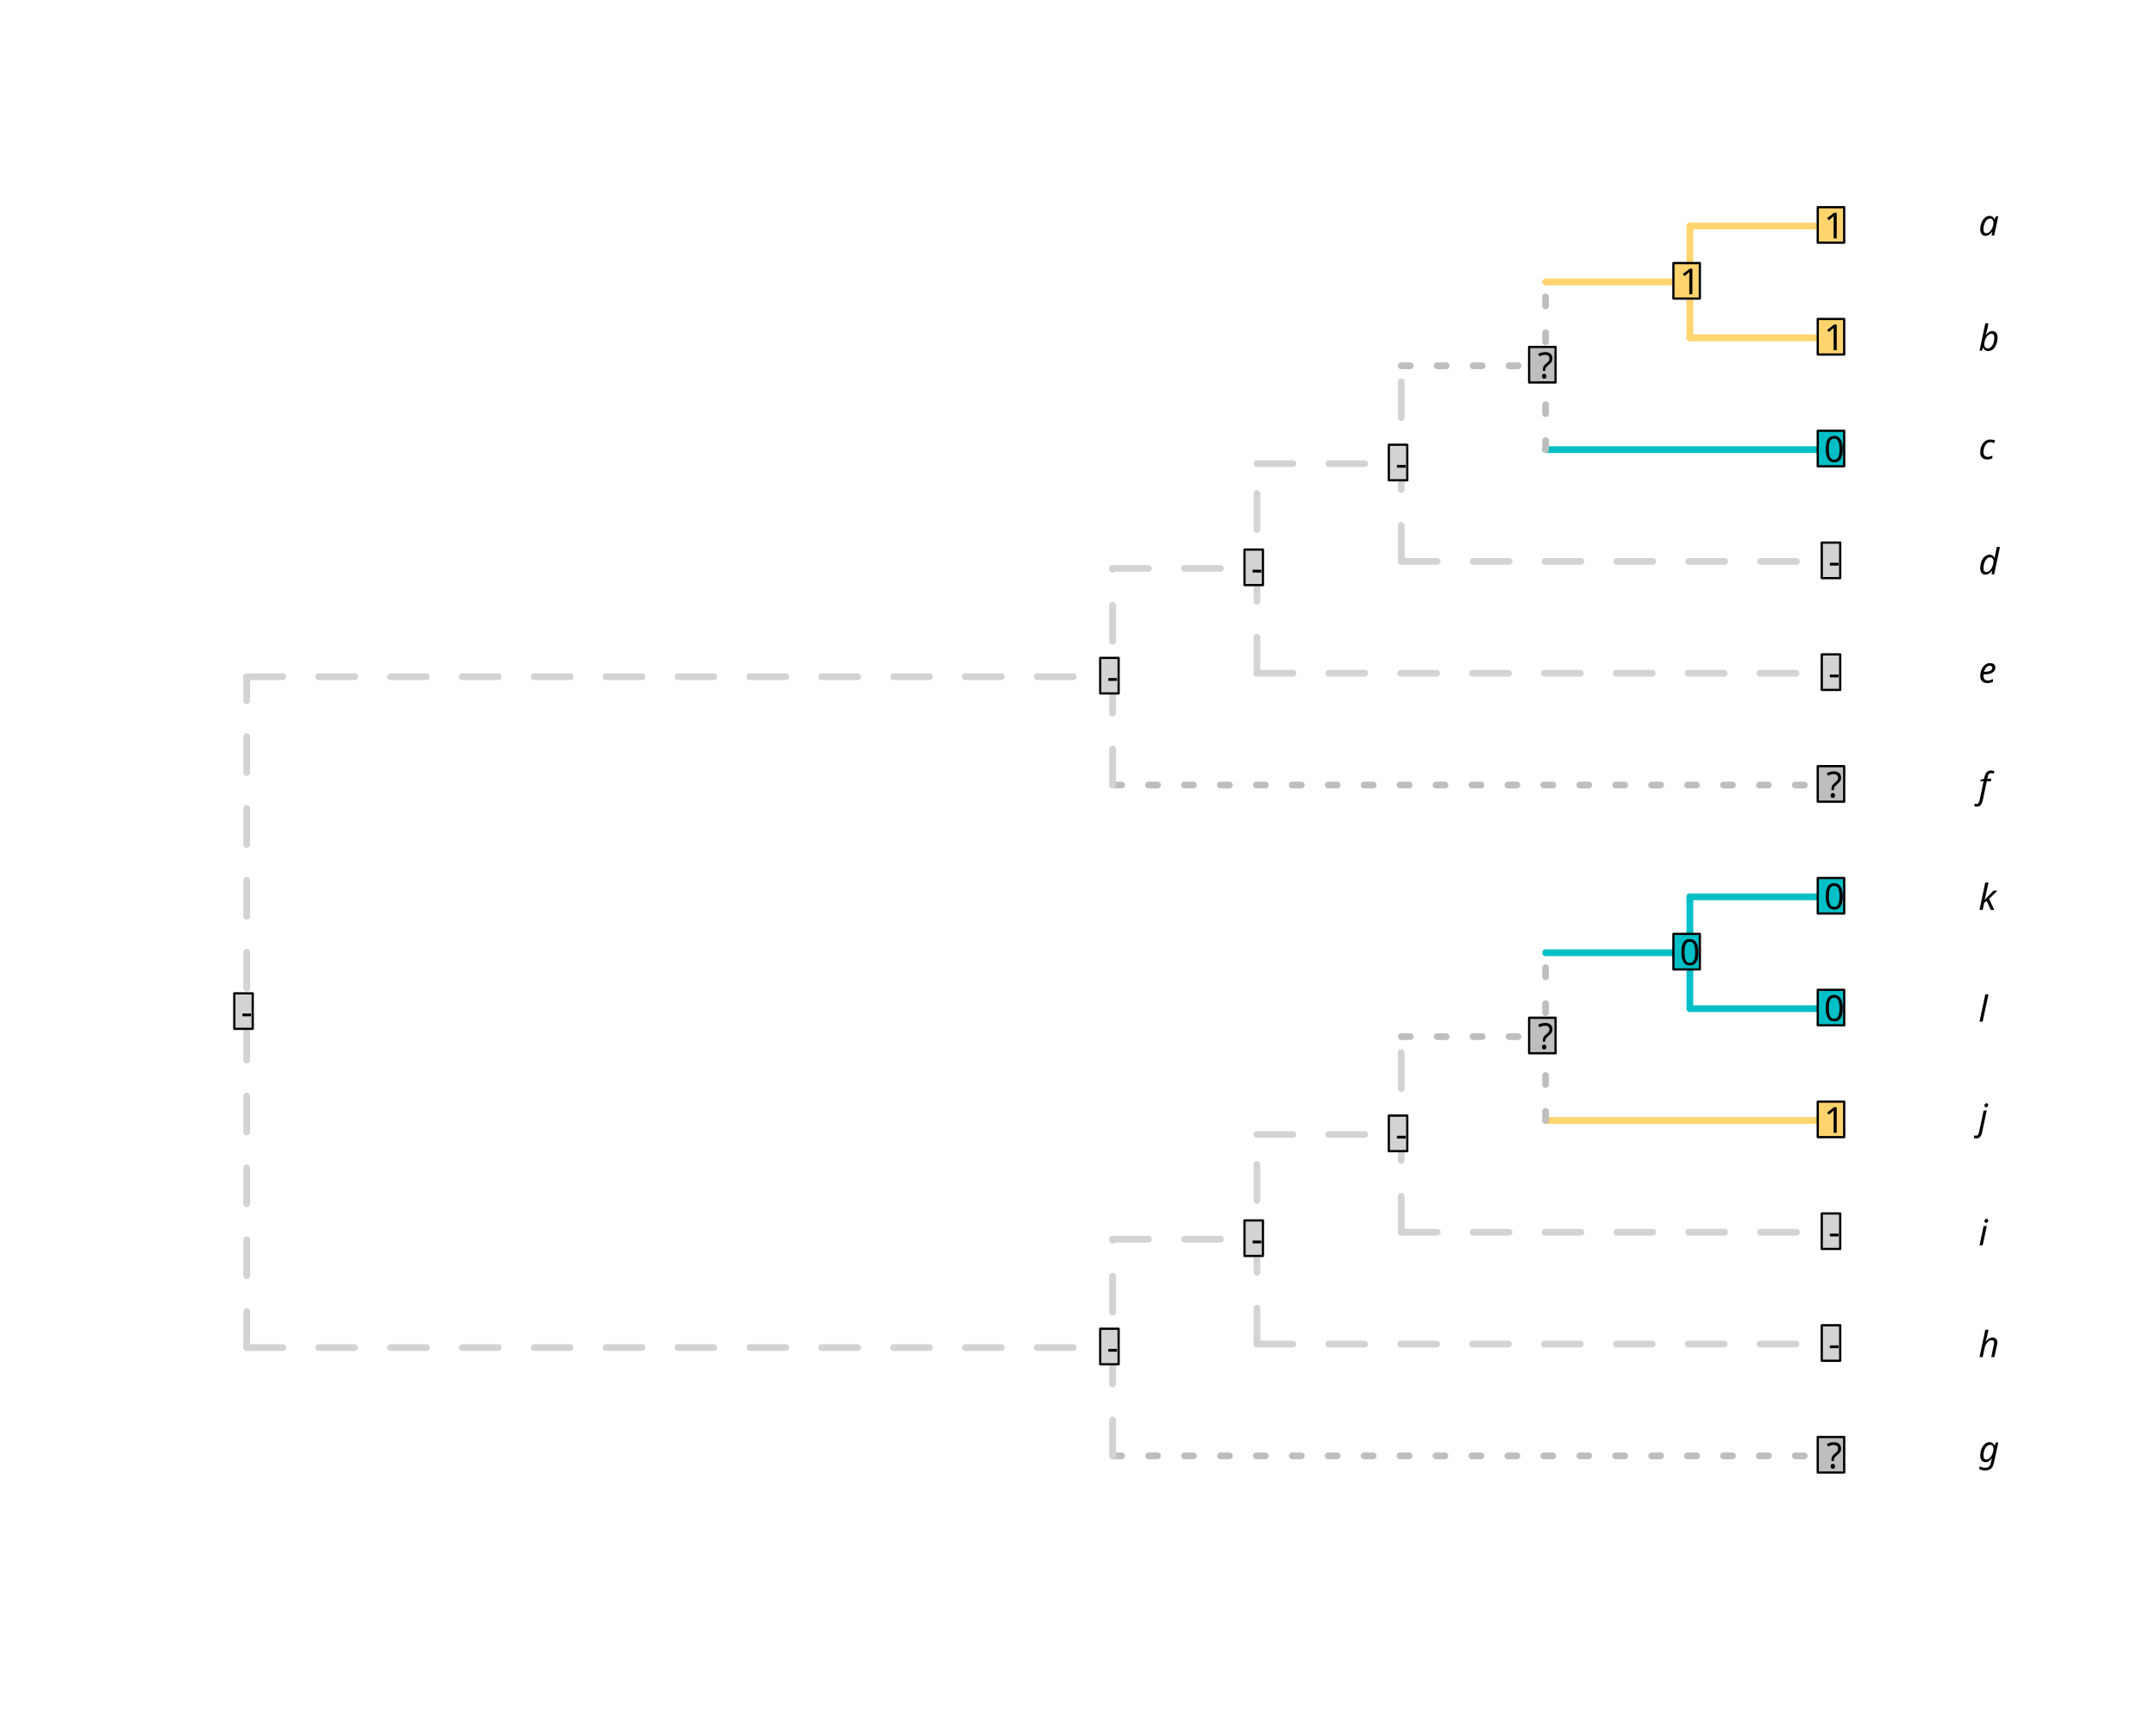
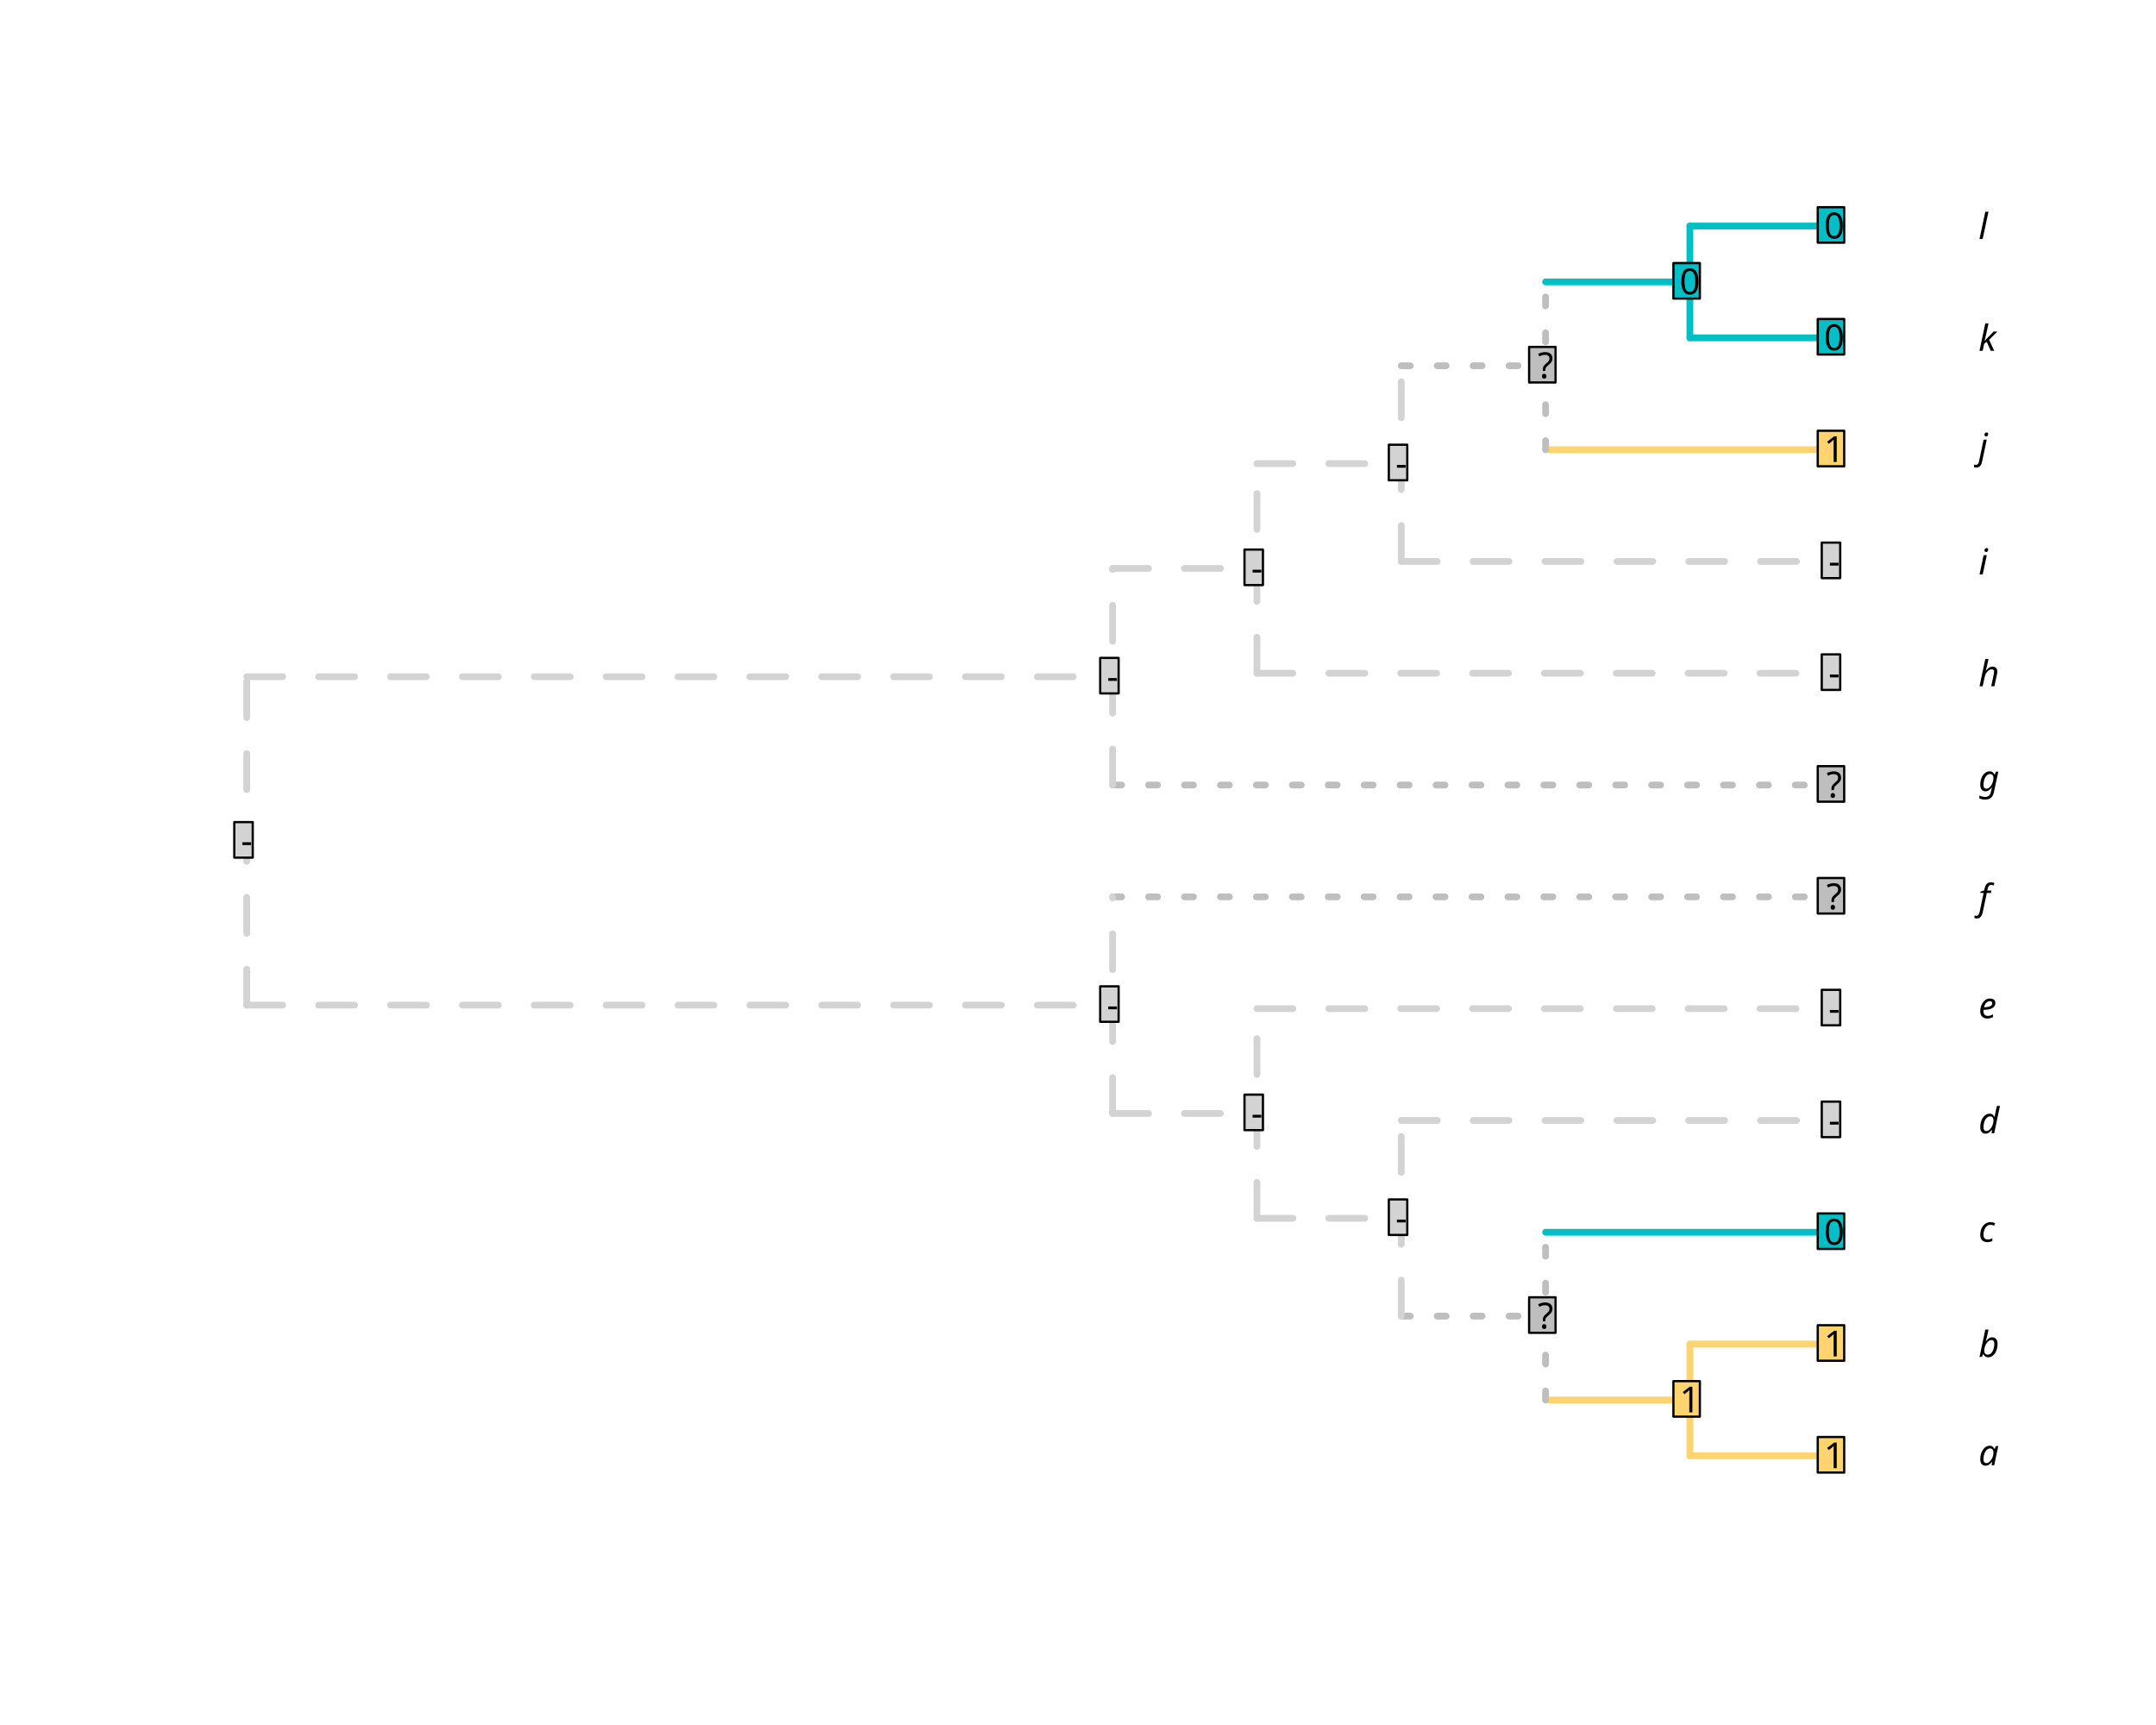
<svg xmlns="http://www.w3.org/2000/svg" class="svglite" data-engine-version="2.0" width="720.00pt" height="576.00pt" viewBox="0 0 720.00 576.00">
  <defs>
    <style type="text/css">
    .svglite line, .svglite polyline, .svglite polygon, .svglite path, .svglite rect, .svglite circle {
      fill: none;
      stroke: #000000;
      stroke-linecap: round;
      stroke-linejoin: round;
      stroke-miterlimit: 10.00;
    }
  </style>
  </defs>
  <rect width="100%" height="100%" style="stroke: none; fill: #FFFFFF;" />
  <defs>
    <clipPath id="cpMC4wMHw3MjAuMDB8MC4wMHw1NzYuMDA=">
      <rect x="0.00" y="0.00" width="720.00" height="576.00" />
    </clipPath>
  </defs>
  <g clip-path="url(#cpMC4wMHw3MjAuMDB8MC4wMHw1NzYuMDA=)">
</g>
  <defs>
    <clipPath id="cpNTkuMDR8Njg5Ljc2fDU5LjA0fDUwMi41Ng==">
      <rect x="59.04" y="59.04" width="630.72" height="443.52" />
    </clipPath>
  </defs>
  <g clip-path="url(#cpNTkuMDR8Njg5Ljc2fDU5LjA0fDUwMi41Ng==)">
-     <line x1="82.40" y1="449.97" x2="371.56" y2="449.97" style="stroke-width: 2.25; stroke: #D3D3D3; stroke-dasharray: 12.00,12.00;" />
-     <line x1="371.56" y1="486.13" x2="612.54" y2="486.13" style="stroke-width: 2.25; stroke: #BEBEBE; stroke-dasharray: 3.00,9.00;" />
-     <line x1="371.56" y1="413.80" x2="419.76" y2="413.80" style="stroke-width: 2.25; stroke: #D3D3D3; stroke-dasharray: 12.00,12.00;" />
-     <line x1="419.76" y1="448.80" x2="612.54" y2="448.80" style="stroke-width: 2.25; stroke: #D3D3D3; stroke-dasharray: 12.00,12.00;" />
-     <line x1="419.76" y1="378.80" x2="467.95" y2="378.80" style="stroke-width: 2.25; stroke: #D3D3D3; stroke-dasharray: 12.00,12.00;" />
-     <line x1="467.95" y1="411.47" x2="612.54" y2="411.47" style="stroke-width: 2.25; stroke: #D3D3D3; stroke-dasharray: 12.00,12.00;" />
-     <line x1="467.95" y1="346.13" x2="516.15" y2="346.13" style="stroke-width: 2.25; stroke: #BEBEBE; stroke-dasharray: 3.00,9.00;" />
-     <line x1="516.15" y1="374.13" x2="612.54" y2="374.13" style="stroke-width: 2.25; stroke: #FFD46F;" />
-     <line x1="516.15" y1="318.13" x2="564.34" y2="318.13" style="stroke-width: 2.25; stroke: #00BFC6;" />
-     <line x1="564.34" y1="336.80" x2="612.54" y2="336.80" style="stroke-width: 2.25; stroke: #00BFC6;" />
-     <line x1="564.34" y1="299.47" x2="612.54" y2="299.47" style="stroke-width: 2.25; stroke: #00BFC6;" />
+     <line x1="82.40" y1="335.63" x2="371.56" y2="335.63" style="stroke-width: 2.25; stroke: #D3D3D3; stroke-dasharray: 12.00,12.00;" />
+     <line x1="371.56" y1="371.80" x2="419.76" y2="371.80" style="stroke-width: 2.25; stroke: #D3D3D3; stroke-dasharray: 12.00,12.00;" />
+     <line x1="419.76" y1="406.80" x2="467.95" y2="406.80" style="stroke-width: 2.25; stroke: #D3D3D3; stroke-dasharray: 12.00,12.00;" />
+     <line x1="467.95" y1="439.47" x2="516.15" y2="439.47" style="stroke-width: 2.25; stroke: #BEBEBE; stroke-dasharray: 3.00,9.00;" />
+     <line x1="516.15" y1="467.47" x2="564.34" y2="467.47" style="stroke-width: 2.25; stroke: #FFD46F;" />
+     <line x1="564.34" y1="486.13" x2="612.54" y2="486.13" style="stroke-width: 2.25; stroke: #FFD46F;" />
+     <line x1="564.34" y1="448.80" x2="612.54" y2="448.80" style="stroke-width: 2.25; stroke: #FFD46F;" />
+     <line x1="516.15" y1="411.47" x2="612.54" y2="411.47" style="stroke-width: 2.25; stroke: #00BFC6;" />
+     <line x1="467.95" y1="374.13" x2="612.54" y2="374.13" style="stroke-width: 2.25; stroke: #D3D3D3; stroke-dasharray: 12.00,12.00;" />
+     <line x1="419.76" y1="336.80" x2="612.54" y2="336.80" style="stroke-width: 2.25; stroke: #D3D3D3; stroke-dasharray: 12.00,12.00;" />
+     <line x1="371.56" y1="299.47" x2="612.54" y2="299.47" style="stroke-width: 2.25; stroke: #BEBEBE; stroke-dasharray: 3.00,9.00;" />
    <line x1="82.40" y1="225.97" x2="371.56" y2="225.97" style="stroke-width: 2.25; stroke: #D3D3D3; stroke-dasharray: 12.00,12.00;" />
    <line x1="371.56" y1="262.13" x2="612.54" y2="262.13" style="stroke-width: 2.25; stroke: #BEBEBE; stroke-dasharray: 3.00,9.00;" />
    <line x1="371.56" y1="189.80" x2="419.76" y2="189.80" style="stroke-width: 2.25; stroke: #D3D3D3; stroke-dasharray: 12.00,12.00;" />
    <line x1="419.76" y1="224.80" x2="612.54" y2="224.80" style="stroke-width: 2.25; stroke: #D3D3D3; stroke-dasharray: 12.00,12.00;" />
    <line x1="419.76" y1="154.80" x2="467.95" y2="154.80" style="stroke-width: 2.25; stroke: #D3D3D3; stroke-dasharray: 12.00,12.00;" />
    <line x1="467.95" y1="187.47" x2="612.54" y2="187.47" style="stroke-width: 2.25; stroke: #D3D3D3; stroke-dasharray: 12.00,12.00;" />
    <line x1="467.95" y1="122.13" x2="516.15" y2="122.13" style="stroke-width: 2.25; stroke: #BEBEBE; stroke-dasharray: 3.00,9.00;" />
-     <line x1="516.15" y1="150.13" x2="612.54" y2="150.13" style="stroke-width: 2.25; stroke: #00BFC6;" />
-     <line x1="516.15" y1="94.13" x2="564.34" y2="94.13" style="stroke-width: 2.25; stroke: #FFD46F;" />
-     <line x1="564.34" y1="112.80" x2="612.54" y2="112.80" style="stroke-width: 2.25; stroke: #FFD46F;" />
-     <line x1="564.34" y1="75.47" x2="612.54" y2="75.47" style="stroke-width: 2.25; stroke: #FFD46F;" />
-     <line x1="82.40" y1="449.97" x2="82.40" y2="225.97" style="stroke-width: 2.25; stroke: #D3D3D3; stroke-dasharray: 12.00,12.00;" />
+     <line x1="516.15" y1="150.13" x2="612.54" y2="150.13" style="stroke-width: 2.25; stroke: #FFD46F;" />
+     <line x1="516.15" y1="94.13" x2="564.34" y2="94.13" style="stroke-width: 2.25; stroke: #00BFC6;" />
+     <line x1="564.34" y1="112.80" x2="612.54" y2="112.80" style="stroke-width: 2.25; stroke: #00BFC6;" />
+     <line x1="564.34" y1="75.47" x2="612.54" y2="75.47" style="stroke-width: 2.25; stroke: #00BFC6;" />
+     <line x1="82.40" y1="335.63" x2="82.40" y2="225.97" style="stroke-width: 2.25; stroke: #D3D3D3; stroke-dasharray: 12.00,12.00;" />
+     <line x1="371.56" y1="371.80" x2="371.56" y2="299.47" style="stroke-width: 2.25; stroke: #D3D3D3; stroke-dasharray: 12.00,12.00;" />
+     <line x1="419.76" y1="406.80" x2="419.76" y2="336.80" style="stroke-width: 2.25; stroke: #D3D3D3; stroke-dasharray: 12.00,12.00;" />
+     <line x1="467.95" y1="439.47" x2="467.95" y2="374.13" style="stroke-width: 2.25; stroke: #D3D3D3; stroke-dasharray: 12.00,12.00;" />
+     <line x1="516.15" y1="467.47" x2="516.15" y2="411.47" style="stroke-width: 2.25; stroke: #BEBEBE; stroke-dasharray: 3.00,9.00;" />
+     <line x1="564.34" y1="486.13" x2="564.34" y2="448.80" style="stroke-width: 2.25; stroke: #FFD46F;" />
    <line x1="371.56" y1="262.13" x2="371.56" y2="189.80" style="stroke-width: 2.25; stroke: #D3D3D3; stroke-dasharray: 12.00,12.00;" />
    <line x1="419.76" y1="224.80" x2="419.76" y2="154.80" style="stroke-width: 2.25; stroke: #D3D3D3; stroke-dasharray: 12.00,12.00;" />
    <line x1="467.95" y1="187.47" x2="467.95" y2="122.13" style="stroke-width: 2.25; stroke: #D3D3D3; stroke-dasharray: 12.00,12.00;" />
    <line x1="516.15" y1="150.13" x2="516.15" y2="94.13" style="stroke-width: 2.25; stroke: #BEBEBE; stroke-dasharray: 3.00,9.00;" />
-     <line x1="564.34" y1="112.80" x2="564.34" y2="75.47" style="stroke-width: 2.25; stroke: #FFD46F;" />
-     <line x1="371.56" y1="486.13" x2="371.56" y2="413.80" style="stroke-width: 2.25; stroke: #D3D3D3; stroke-dasharray: 12.00,12.00;" />
-     <line x1="419.76" y1="448.80" x2="419.76" y2="378.80" style="stroke-width: 2.25; stroke: #D3D3D3; stroke-dasharray: 12.00,12.00;" />
-     <line x1="467.95" y1="411.47" x2="467.95" y2="346.13" style="stroke-width: 2.25; stroke: #D3D3D3; stroke-dasharray: 12.00,12.00;" />
-     <line x1="516.15" y1="374.13" x2="516.15" y2="318.13" style="stroke-width: 2.25; stroke: #BEBEBE; stroke-dasharray: 3.00,9.00;" />
-     <line x1="564.34" y1="336.80" x2="564.34" y2="299.47" style="stroke-width: 2.25; stroke: #00BFC6;" />
-     <text x="660.73" y="78.64" style="font-size: 12.00px; font-style: italic; font-family: sans;" textLength="6.67px" lengthAdjust="spacingAndGlyphs">a</text>
-     <text x="660.73" y="117.09" style="font-size: 12.00px; font-style: italic; font-family: sans;" textLength="6.67px" lengthAdjust="spacingAndGlyphs">b</text>
-     <text x="660.73" y="153.30" style="font-size: 12.00px; font-style: italic; font-family: sans;" textLength="6.00px" lengthAdjust="spacingAndGlyphs">c</text>
-     <text x="660.73" y="191.76" style="font-size: 12.00px; font-style: italic; font-family: sans;" textLength="6.67px" lengthAdjust="spacingAndGlyphs">d</text>
-     <text x="660.73" y="227.97" style="font-size: 12.00px; font-style: italic; font-family: sans;" textLength="6.67px" lengthAdjust="spacingAndGlyphs">e</text>
-     <text x="660.73" y="266.47" style="font-size: 12.00px; font-style: italic; font-family: sans;" textLength="3.33px" lengthAdjust="spacingAndGlyphs">f</text>
-     <text x="660.73" y="488.11" style="font-size: 12.00px; font-style: italic; font-family: sans;" textLength="6.67px" lengthAdjust="spacingAndGlyphs">g</text>
-     <text x="660.73" y="453.15" style="font-size: 12.00px; font-style: italic; font-family: sans;" textLength="6.67px" lengthAdjust="spacingAndGlyphs">h</text>
-     <text x="660.73" y="415.82" style="font-size: 12.00px; font-style: italic; font-family: sans;" textLength="2.66px" lengthAdjust="spacingAndGlyphs">i</text>
-     <text x="660.73" y="377.24" style="font-size: 12.00px; font-style: italic; font-family: sans;" textLength="2.66px" lengthAdjust="spacingAndGlyphs">j</text>
-     <text x="660.73" y="303.82" style="font-size: 12.00px; font-style: italic; font-family: sans;" textLength="6.00px" lengthAdjust="spacingAndGlyphs">k</text>
-     <text x="660.73" y="341.15" style="font-size: 12.00px; font-style: italic; font-family: sans;" textLength="2.66px" lengthAdjust="spacingAndGlyphs">l</text>
-     <rect x="607.04" y="69.18" width="8.83" height="11.86" style="stroke-width: 0.75; fill: #FFD46F;" />
-     <rect x="607.04" y="106.51" width="8.83" height="11.86" style="stroke-width: 0.75; fill: #FFD46F;" />
-     <rect x="607.04" y="143.84" width="8.83" height="11.86" style="stroke-width: 0.75; fill: #00BFC6;" />
+     <line x1="564.34" y1="112.80" x2="564.34" y2="75.47" style="stroke-width: 2.25; stroke: #00BFC6;" />
+     <text x="660.73" y="489.30" style="font-size: 12.00px; font-style: italic; font-family: sans;" textLength="6.67px" lengthAdjust="spacingAndGlyphs">a</text>
+     <text x="660.73" y="453.09" style="font-size: 12.00px; font-style: italic; font-family: sans;" textLength="6.67px" lengthAdjust="spacingAndGlyphs">b</text>
+     <text x="660.73" y="414.64" style="font-size: 12.00px; font-style: italic; font-family: sans;" textLength="6.00px" lengthAdjust="spacingAndGlyphs">c</text>
+     <text x="660.73" y="378.42" style="font-size: 12.00px; font-style: italic; font-family: sans;" textLength="6.67px" lengthAdjust="spacingAndGlyphs">d</text>
+     <text x="660.73" y="339.97" style="font-size: 12.00px; font-style: italic; font-family: sans;" textLength="6.67px" lengthAdjust="spacingAndGlyphs">e</text>
+     <text x="660.73" y="303.81" style="font-size: 12.00px; font-style: italic; font-family: sans;" textLength="3.33px" lengthAdjust="spacingAndGlyphs">f</text>
+     <text x="660.73" y="264.11" style="font-size: 12.00px; font-style: italic; font-family: sans;" textLength="6.67px" lengthAdjust="spacingAndGlyphs">g</text>
+     <text x="660.73" y="229.15" style="font-size: 12.00px; font-style: italic; font-family: sans;" textLength="6.67px" lengthAdjust="spacingAndGlyphs">h</text>
+     <text x="660.73" y="191.82" style="font-size: 12.00px; font-style: italic; font-family: sans;" textLength="2.66px" lengthAdjust="spacingAndGlyphs">i</text>
+     <text x="660.73" y="153.24" style="font-size: 12.00px; font-style: italic; font-family: sans;" textLength="2.66px" lengthAdjust="spacingAndGlyphs">j</text>
+     <text x="660.73" y="117.15" style="font-size: 12.00px; font-style: italic; font-family: sans;" textLength="6.00px" lengthAdjust="spacingAndGlyphs">k</text>
+     <text x="660.73" y="79.82" style="font-size: 12.00px; font-style: italic; font-family: sans;" textLength="2.66px" lengthAdjust="spacingAndGlyphs">l</text>
+     <rect x="607.04" y="479.84" width="8.83" height="11.86" style="stroke-width: 0.75; fill: #FFD46F;" />
+     <rect x="607.04" y="442.51" width="8.83" height="11.86" style="stroke-width: 0.75; fill: #FFD46F;" />
+     <rect x="607.04" y="405.18" width="8.83" height="11.86" style="stroke-width: 0.75; fill: #00BFC6;" />
+     <rect x="608.38" y="367.84" width="6.16" height="11.86" style="stroke-width: 0.75; fill: #D3D3D3;" />
+     <rect x="608.38" y="330.51" width="6.16" height="11.86" style="stroke-width: 0.75; fill: #D3D3D3;" />
+     <rect x="607.04" y="293.18" width="8.83" height="11.86" style="stroke-width: 0.75; fill: #BEBEBE;" />
+     <rect x="607.04" y="255.84" width="8.83" height="11.86" style="stroke-width: 0.75; fill: #BEBEBE;" />
+     <rect x="608.38" y="218.51" width="6.16" height="11.86" style="stroke-width: 0.75; fill: #D3D3D3;" />
    <rect x="608.38" y="181.18" width="6.16" height="11.86" style="stroke-width: 0.75; fill: #D3D3D3;" />
-     <rect x="608.38" y="218.51" width="6.16" height="11.86" style="stroke-width: 0.75; fill: #D3D3D3;" />
-     <rect x="607.04" y="255.84" width="8.83" height="11.86" style="stroke-width: 0.75; fill: #BEBEBE;" />
-     <rect x="607.04" y="479.84" width="8.83" height="11.86" style="stroke-width: 0.75; fill: #BEBEBE;" />
-     <rect x="608.38" y="442.51" width="6.16" height="11.86" style="stroke-width: 0.75; fill: #D3D3D3;" />
-     <rect x="608.38" y="405.18" width="6.16" height="11.86" style="stroke-width: 0.75; fill: #D3D3D3;" />
-     <rect x="607.04" y="367.84" width="8.83" height="11.86" style="stroke-width: 0.75; fill: #FFD46F;" />
-     <rect x="607.04" y="293.18" width="8.83" height="11.86" style="stroke-width: 0.75; fill: #00BFC6;" />
-     <rect x="607.04" y="330.51" width="8.83" height="11.86" style="stroke-width: 0.75; fill: #00BFC6;" />
-     <rect x="78.24" y="331.68" width="6.16" height="11.86" style="stroke-width: 0.75; fill: #D3D3D3;" />
+     <rect x="607.04" y="143.84" width="8.83" height="11.86" style="stroke-width: 0.75; fill: #FFD46F;" />
+     <rect x="607.04" y="106.51" width="8.83" height="11.86" style="stroke-width: 0.75; fill: #00BFC6;" />
+     <rect x="607.04" y="69.18" width="8.83" height="11.86" style="stroke-width: 0.75; fill: #00BFC6;" />
+     <rect x="78.24" y="274.51" width="6.16" height="11.86" style="stroke-width: 0.75; fill: #D3D3D3;" />
+     <rect x="367.41" y="329.34" width="6.16" height="11.86" style="stroke-width: 0.75; fill: #D3D3D3;" />
+     <rect x="415.60" y="365.51" width="6.16" height="11.86" style="stroke-width: 0.75; fill: #D3D3D3;" />
+     <rect x="463.80" y="400.51" width="6.16" height="11.86" style="stroke-width: 0.75; fill: #D3D3D3;" />
+     <rect x="510.65" y="433.18" width="8.83" height="11.86" style="stroke-width: 0.75; fill: #BEBEBE;" />
+     <rect x="558.84" y="461.18" width="8.83" height="11.86" style="stroke-width: 0.75; fill: #FFD46F;" />
    <rect x="367.41" y="219.68" width="6.16" height="11.86" style="stroke-width: 0.75; fill: #D3D3D3;" />
    <rect x="415.60" y="183.51" width="6.16" height="11.86" style="stroke-width: 0.75; fill: #D3D3D3;" />
    <rect x="463.80" y="148.51" width="6.16" height="11.86" style="stroke-width: 0.75; fill: #D3D3D3;" />
    <rect x="510.65" y="115.84" width="8.83" height="11.86" style="stroke-width: 0.75; fill: #BEBEBE;" />
-     <rect x="558.84" y="87.84" width="8.83" height="11.86" style="stroke-width: 0.75; fill: #FFD46F;" />
-     <rect x="367.41" y="443.68" width="6.16" height="11.86" style="stroke-width: 0.75; fill: #D3D3D3;" />
-     <rect x="415.60" y="407.51" width="6.16" height="11.86" style="stroke-width: 0.75; fill: #D3D3D3;" />
-     <rect x="463.80" y="372.51" width="6.16" height="11.86" style="stroke-width: 0.75; fill: #D3D3D3;" />
-     <rect x="510.65" y="339.84" width="8.83" height="11.86" style="stroke-width: 0.75; fill: #BEBEBE;" />
-     <rect x="558.84" y="311.84" width="8.83" height="11.86" style="stroke-width: 0.75; fill: #00BFC6;" />
-     <text x="612.54" y="79.60" text-anchor="middle" style="font-size: 12.00px; font-family: sans;" textLength="6.67px" lengthAdjust="spacingAndGlyphs">1</text>
-     <text x="612.54" y="116.93" text-anchor="middle" style="font-size: 12.00px; font-family: sans;" textLength="6.67px" lengthAdjust="spacingAndGlyphs">1</text>
-     <text x="612.54" y="154.26" text-anchor="middle" style="font-size: 12.00px; font-family: sans;" textLength="6.67px" lengthAdjust="spacingAndGlyphs">0</text>
+     <rect x="558.84" y="87.84" width="8.83" height="11.86" style="stroke-width: 0.75; fill: #00BFC6;" />
+     <text x="612.54" y="490.26" text-anchor="middle" style="font-size: 12.00px; font-family: sans;" textLength="6.67px" lengthAdjust="spacingAndGlyphs">1</text>
+     <text x="612.54" y="452.93" text-anchor="middle" style="font-size: 12.00px; font-family: sans;" textLength="6.67px" lengthAdjust="spacingAndGlyphs">1</text>
+     <text x="612.54" y="415.60" text-anchor="middle" style="font-size: 12.00px; font-family: sans;" textLength="6.67px" lengthAdjust="spacingAndGlyphs">0</text>
+     <text x="612.54" y="378.26" text-anchor="middle" style="font-size: 12.00px; font-family: sans;" textLength="4.00px" lengthAdjust="spacingAndGlyphs">-</text>
+     <text x="612.54" y="340.93" text-anchor="middle" style="font-size: 12.00px; font-family: sans;" textLength="4.00px" lengthAdjust="spacingAndGlyphs">-</text>
+     <text x="612.54" y="303.60" text-anchor="middle" style="font-size: 12.00px; font-family: sans;" textLength="6.67px" lengthAdjust="spacingAndGlyphs">?</text>
+     <text x="612.54" y="266.26" text-anchor="middle" style="font-size: 12.00px; font-family: sans;" textLength="6.67px" lengthAdjust="spacingAndGlyphs">?</text>
+     <text x="612.54" y="228.93" text-anchor="middle" style="font-size: 12.00px; font-family: sans;" textLength="4.00px" lengthAdjust="spacingAndGlyphs">-</text>
    <text x="612.54" y="191.60" text-anchor="middle" style="font-size: 12.00px; font-family: sans;" textLength="4.00px" lengthAdjust="spacingAndGlyphs">-</text>
-     <text x="612.54" y="228.93" text-anchor="middle" style="font-size: 12.00px; font-family: sans;" textLength="4.00px" lengthAdjust="spacingAndGlyphs">-</text>
-     <text x="612.54" y="266.26" text-anchor="middle" style="font-size: 12.00px; font-family: sans;" textLength="6.67px" lengthAdjust="spacingAndGlyphs">?</text>
-     <text x="612.54" y="490.26" text-anchor="middle" style="font-size: 12.00px; font-family: sans;" textLength="6.67px" lengthAdjust="spacingAndGlyphs">?</text>
-     <text x="612.54" y="452.93" text-anchor="middle" style="font-size: 12.00px; font-family: sans;" textLength="4.00px" lengthAdjust="spacingAndGlyphs">-</text>
-     <text x="612.54" y="415.60" text-anchor="middle" style="font-size: 12.00px; font-family: sans;" textLength="4.00px" lengthAdjust="spacingAndGlyphs">-</text>
-     <text x="612.54" y="378.26" text-anchor="middle" style="font-size: 12.00px; font-family: sans;" textLength="6.67px" lengthAdjust="spacingAndGlyphs">1</text>
-     <text x="612.54" y="303.60" text-anchor="middle" style="font-size: 12.00px; font-family: sans;" textLength="6.67px" lengthAdjust="spacingAndGlyphs">0</text>
-     <text x="612.54" y="340.93" text-anchor="middle" style="font-size: 12.00px; font-family: sans;" textLength="6.67px" lengthAdjust="spacingAndGlyphs">0</text>
-     <text x="82.40" y="342.10" text-anchor="middle" style="font-size: 12.00px; font-family: sans;" textLength="4.00px" lengthAdjust="spacingAndGlyphs">-</text>
+     <text x="612.54" y="154.26" text-anchor="middle" style="font-size: 12.00px; font-family: sans;" textLength="6.67px" lengthAdjust="spacingAndGlyphs">1</text>
+     <text x="612.54" y="116.93" text-anchor="middle" style="font-size: 12.00px; font-family: sans;" textLength="6.67px" lengthAdjust="spacingAndGlyphs">0</text>
+     <text x="612.54" y="79.60" text-anchor="middle" style="font-size: 12.00px; font-family: sans;" textLength="6.67px" lengthAdjust="spacingAndGlyphs">0</text>
+     <text x="82.40" y="284.93" text-anchor="middle" style="font-size: 12.00px; font-family: sans;" textLength="4.00px" lengthAdjust="spacingAndGlyphs">-</text>
+     <text x="371.56" y="339.76" text-anchor="middle" style="font-size: 12.00px; font-family: sans;" textLength="4.00px" lengthAdjust="spacingAndGlyphs">-</text>
+     <text x="419.76" y="375.93" text-anchor="middle" style="font-size: 12.00px; font-family: sans;" textLength="4.00px" lengthAdjust="spacingAndGlyphs">-</text>
+     <text x="467.95" y="410.93" text-anchor="middle" style="font-size: 12.00px; font-family: sans;" textLength="4.00px" lengthAdjust="spacingAndGlyphs">-</text>
+     <text x="516.15" y="443.60" text-anchor="middle" style="font-size: 12.00px; font-family: sans;" textLength="6.67px" lengthAdjust="spacingAndGlyphs">?</text>
+     <text x="564.34" y="471.60" text-anchor="middle" style="font-size: 12.00px; font-family: sans;" textLength="6.67px" lengthAdjust="spacingAndGlyphs">1</text>
    <text x="371.56" y="230.10" text-anchor="middle" style="font-size: 12.00px; font-family: sans;" textLength="4.00px" lengthAdjust="spacingAndGlyphs">-</text>
    <text x="419.76" y="193.93" text-anchor="middle" style="font-size: 12.00px; font-family: sans;" textLength="4.00px" lengthAdjust="spacingAndGlyphs">-</text>
    <text x="467.95" y="158.93" text-anchor="middle" style="font-size: 12.00px; font-family: sans;" textLength="4.00px" lengthAdjust="spacingAndGlyphs">-</text>
    <text x="516.15" y="126.26" text-anchor="middle" style="font-size: 12.00px; font-family: sans;" textLength="6.67px" lengthAdjust="spacingAndGlyphs">?</text>
-     <text x="564.34" y="98.26" text-anchor="middle" style="font-size: 12.00px; font-family: sans;" textLength="6.67px" lengthAdjust="spacingAndGlyphs">1</text>
-     <text x="371.56" y="454.10" text-anchor="middle" style="font-size: 12.00px; font-family: sans;" textLength="4.00px" lengthAdjust="spacingAndGlyphs">-</text>
-     <text x="419.76" y="417.93" text-anchor="middle" style="font-size: 12.00px; font-family: sans;" textLength="4.00px" lengthAdjust="spacingAndGlyphs">-</text>
-     <text x="467.95" y="382.93" text-anchor="middle" style="font-size: 12.00px; font-family: sans;" textLength="4.00px" lengthAdjust="spacingAndGlyphs">-</text>
-     <text x="516.15" y="350.26" text-anchor="middle" style="font-size: 12.00px; font-family: sans;" textLength="6.67px" lengthAdjust="spacingAndGlyphs">?</text>
-     <text x="564.34" y="322.26" text-anchor="middle" style="font-size: 12.00px; font-family: sans;" textLength="6.67px" lengthAdjust="spacingAndGlyphs">0</text>
+     <text x="564.34" y="98.26" text-anchor="middle" style="font-size: 12.00px; font-family: sans;" textLength="6.67px" lengthAdjust="spacingAndGlyphs">0</text>
  </g>
</svg>
